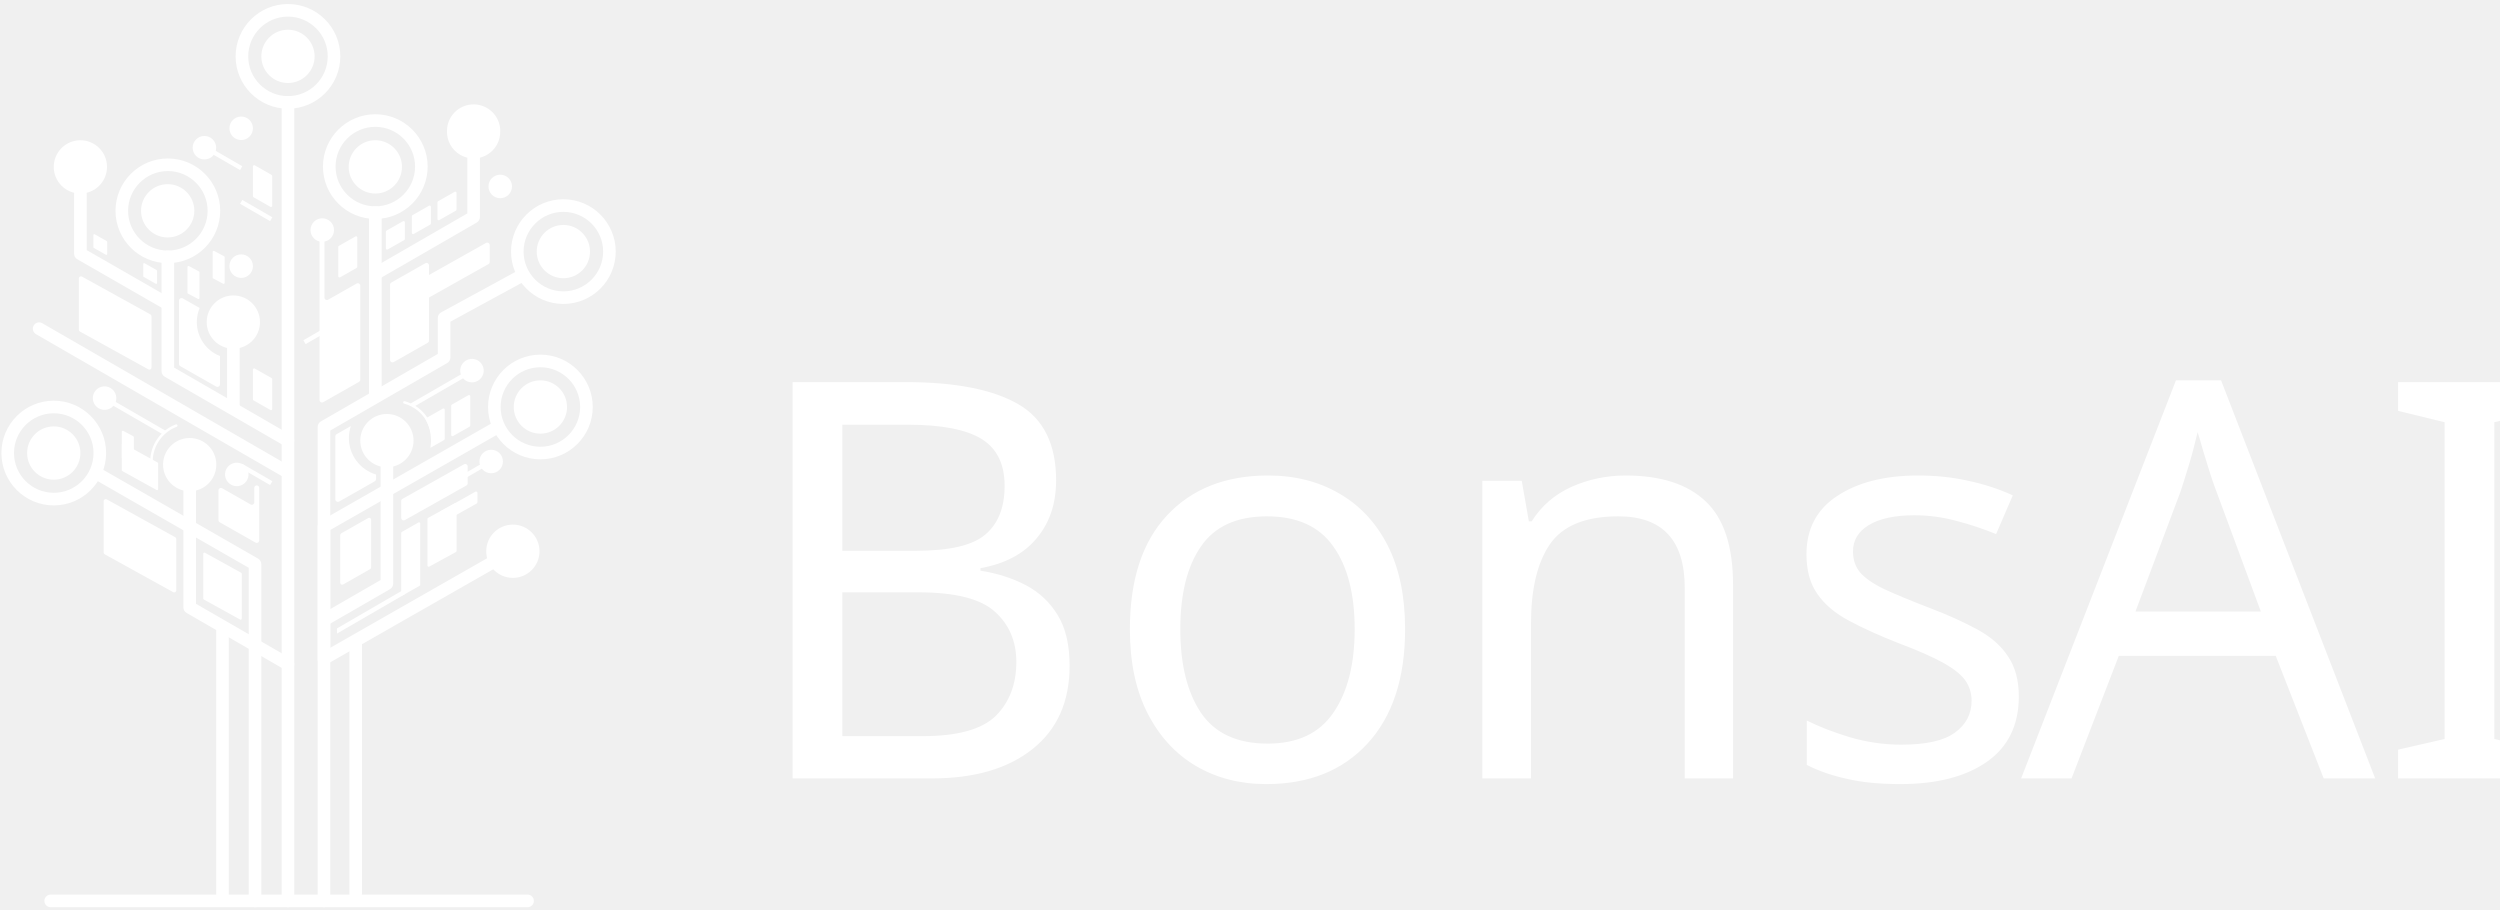
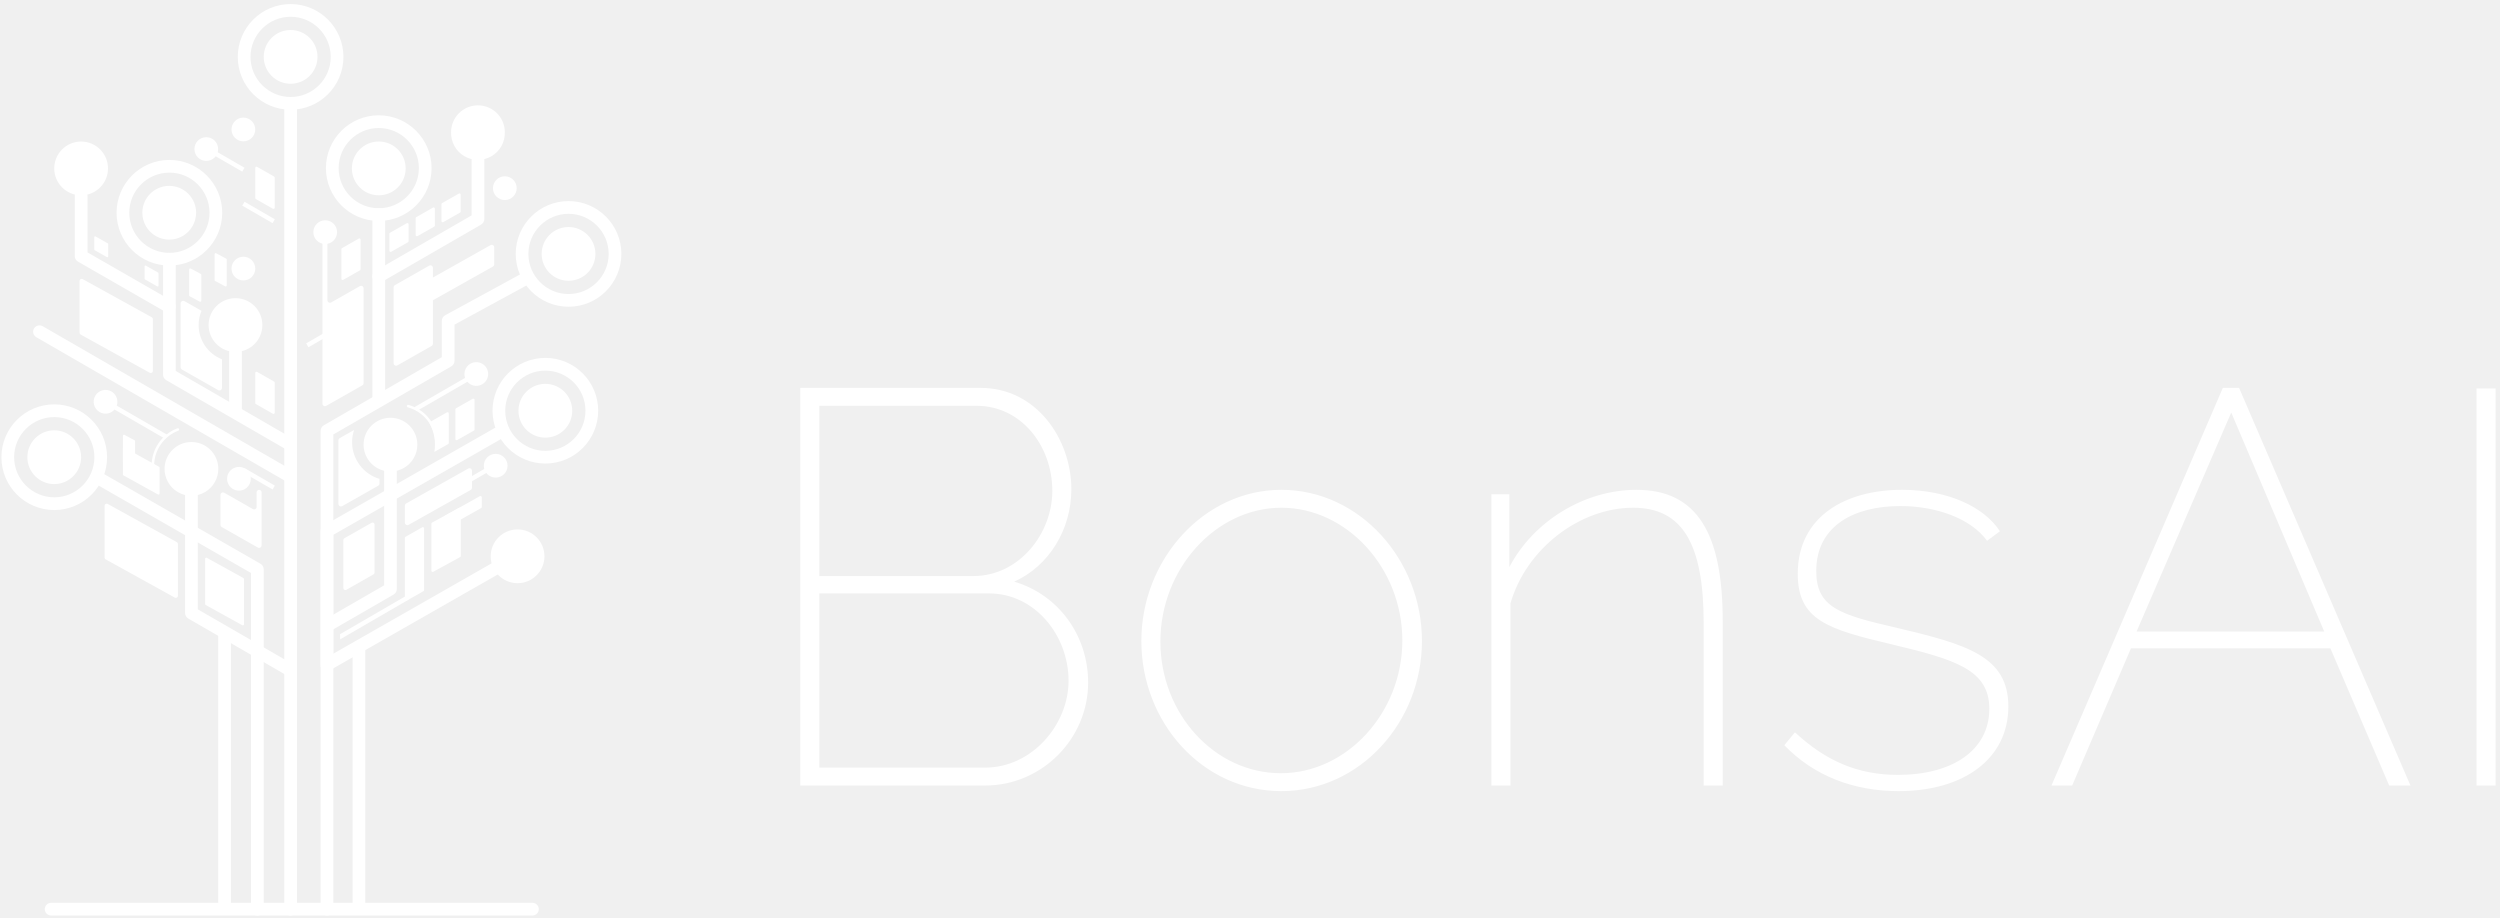
- <svg xmlns="http://www.w3.org/2000/svg" width="110" height="40" viewBox="0 0 110 40">
-   <g fill="#FFF" fill-rule="evenodd">
-     <text font-family="Raleway-Light, Raleway" font-size="24.419" font-weight="300">
-       <tspan x="32.499" y="34.249">Bons</tspan>
-     </text>
-     <text font-family="Raleway-Light, Raleway" font-size="24.419" font-weight="300">
-       <tspan x="88.931" y="34.249">AI</tspan>
-     </text>
-     <path d="M25.96 11.07a1.172 1.172 0 1 1-2.344 0 1.172 1.172 0 0 1 2.344 0M23.213 39.917H2.23a.277.277 0 0 1 0-.555h20.983a.277.277 0 0 1 0 .555M24.95 17.908a1.172 1.172 0 1 1-2.345 0 1.172 1.172 0 0 1 2.344 0M3.537 19.934a1.172 1.172 0 1 1-2.344 0 1.172 1.172 0 0 1 2.344 0M8.55 9.276a1.172 1.172 0 1 1-2.344 0 1.172 1.172 0 0 1 2.345 0M17.687 7.343a1.172 1.172 0 1 1-2.345 0 1.172 1.172 0 0 1 2.345 0M13.843 2.48a1.172 1.172 0 1 1-2.344 0 1.172 1.172 0 0 1 2.344 0M19.027 19.225a.055.055 0 0 1-.055-.05 1.634 1.634 0 0 0-1.193-1.416.055.055 0 1 1 .029-.107 1.746 1.746 0 0 1 1.274 1.512.055.055 0 0 1-.05.06h-.005M20.508 15.859a.517.517 0 1 0 .517.896.517.517 0 0 0-.517-.896M10.16 20.427a.517.517 0 1 0 .517.896.517.517 0 0 0-.517-.896" />
-     <path d="M18.07 17.751l.097.17 2.45-1.415-.098-.169-2.45 1.414M14.826 27.651l.002.225 2.992-1.735-.098-.17-2.896 1.68M14.697 10.122a.517.517 0 1 1-1.035 0 .517.517 0 0 1 1.035 0" />
-     <path d="M14.276 13.094v-2.942a.108.108 0 1 0-.217 0v7.45c0 .083.09.135.162.094l1.576-.895a.108.108 0 0 0 .055-.094V12.57a.108.108 0 0 0-.162-.094l-1.252.711a.109.109 0 0 1-.162-.094M11.188 22.101v-.635a.108.108 0 0 1 .217 0v2.314c0 .083-.09.135-.162.094l-1.576-.895a.108.108 0 0 1-.054-.094v-1.306c0-.084.09-.136.162-.095l1.251.712a.108.108 0 0 0 .162-.095M15.013 23.468l1.189-.675a.086.086 0 0 1 .128.074v2.1c0 .03-.017.06-.044.074l-1.188.676a.086.086 0 0 1-.128-.075v-2.1c0-.03.016-.058.043-.074M19.88 17.803l.732-.416a.053.053 0 0 1 .079.046v1.292c0 .019-.01.036-.027.046l-.731.415a.052.052 0 0 1-.079-.045v-1.292c0-.02.01-.037.027-.046M17.68 23.405l.731-.416a.053.053 0 0 1 .079.046v2.693c0 .019-.01.036-.027.046l-.731.415a.053.053 0 0 1-.079-.046V23.45c0-.018.01-.036.027-.045M18.835 22.787l1.177-.644a.053.053 0 0 1 .078.046v2.052c0 .019-.01.036-.026.046l-1.177.644a.053.053 0 0 1-.079-.046v-2.052c0-.019.01-.036.027-.046" />
-     <path d="M14.911 10.818l.731-.415a.052.052 0 0 1 .079.045v1.292c0 .02-.01.037-.027.046l-.731.416a.053.053 0 0 1-.079-.046v-1.292c0-.019.01-.036.027-.046M17.004 10.148l.732-.416a.053.053 0 0 1 .078.046v.737c0 .02-.01.037-.026.046l-.732.416a.053.053 0 0 1-.078-.046v-.737c0-.02.01-.037.026-.046M18.15 9.467l.73-.416a.053.053 0 0 1 .08.046v.737c0 .02-.011.037-.027.046l-.732.415a.053.053 0 0 1-.078-.045v-.738c0-.018.01-.036.026-.045M6.892 11.884l-.531-.301a.038.038 0 0 0-.057.033v.535c0 .014.007.026.019.033l.53.302a.038.038 0 0 0 .058-.033v-.536a.039.039 0 0 0-.02-.033M4.698 10.61l-.531-.302a.038.038 0 0 0-.057.033v.535c0 .014.007.026.02.033l.53.302a.038.038 0 0 0 .057-.034v-.535a.038.038 0 0 0-.02-.033M19.275 8.856l.731-.416a.053.053 0 0 1 .08.046v.737c0 .019-.011.036-.028.046l-.731.415a.053.053 0 0 1-.079-.046v-.737c0-.018.01-.036.027-.045M17.216 12.433l1.499-.851a.108.108 0 0 1 .16.093v3.312a.108.108 0 0 1-.054.094l-1.499.851a.108.108 0 0 1-.16-.093v-3.312c0-.039.02-.074.054-.094" />
-     <path d="M18.677 12.211l2.71-1.523a.108.108 0 0 1 .16.094v.744a.108.108 0 0 1-.054.094l-2.71 1.523a.108.108 0 0 1-.161-.093v-.745c0-.039.021-.074.055-.094M17.708 21.951l2.71-1.523a.108.108 0 0 1 .16.094v.744a.108.108 0 0 1-.054.094l-2.71 1.523a.108.108 0 0 1-.161-.094v-.744c0-.039.02-.075.055-.094M19.414 22.48l1.503-.845a.06.06 0 0 1 .09.052v.413a.06.06 0 0 1-.03.052l-1.504.845a.06.06 0 0 1-.09-.052v-.413a.06.06 0 0 1 .03-.052M11.951 16.637l-.742-.422a.054.054 0 0 0-.08.047v1.31c0 .02.01.037.028.046l.741.422c.036.02.08-.005.08-.046v-1.31c0-.02-.01-.038-.027-.047M11.951 7.697l-.742-.422a.053.053 0 0 0-.08.047v1.31c0 .02.01.037.028.047l.741.422c.036.02.08-.006.08-.047v-1.31c0-.02-.01-.037-.027-.047M6.619 13.835L3.606 12.17a.092.092 0 0 0-.137.08v2.257c0 .033.017.063.046.08l3.013 1.665a.092.092 0 0 0 .138-.08v-2.257a.092.092 0 0 0-.047-.08M7.71 23.638l-3.013-1.666a.092.092 0 0 0-.137.08v2.257c0 .033.018.064.047.08l3.013 1.666a.092.092 0 0 0 .137-.08v-2.257a.092.092 0 0 0-.046-.08M10.614 25.204l-1.599-.884a.049.049 0 0 0-.072.043v1.972c0 .018.009.034.024.042l1.598.884a.049.049 0 0 0 .073-.043v-1.972a.049.049 0 0 0-.024-.042M6.935 20.351l-1.507-.832a.046.046 0 0 0-.069.04v1.128c0 .017.01.032.024.04l1.506.833a.046.046 0 0 0 .069-.04V20.39a.045.045 0 0 0-.023-.04" />
-     <path d="M5.865 19.195l-.437-.234a.046.046 0 0 0-.069.04v1.128c0 .017.01.032.024.04l.437.234a.046.046 0 0 0 .069-.04v-1.128a.046.046 0 0 0-.024-.04M8.754 11.943l-.438-.234a.046.046 0 0 0-.069.04v1.129c0 .017.01.032.024.04l.437.234a.046.046 0 0 0 .069-.04v-1.129a.046.046 0 0 0-.023-.04M9.862 11.276l-.437-.233a.046.046 0 0 0-.069.04v1.128c0 .017.01.032.023.04l.438.234a.046.046 0 0 0 .069-.04v-1.129a.046.046 0 0 0-.024-.04M10.612 6.162a.517.517 0 1 1 0-1.034.517.517 0 0 1 0 1.034zM9.511 6.499a.517.517 0 1 1-1.034 0 .517.517 0 0 1 1.034 0M11.13 11.71a.517.517 0 1 1-1.036 0 .517.517 0 0 1 1.035 0M6.666 20.355a.055.055 0 0 1-.056-.055c0-.72.452-1.373 1.125-1.626a.055.055 0 1 1 .04.104A1.634 1.634 0 0 0 6.72 20.3c0 .03-.025.055-.055.055M4.86 17.07a.517.517 0 1 1-.518.895.517.517 0 0 1 .518-.896" />
-     <path d="M7.298 18.961l-.098.17-2.449-1.415.098-.169 2.45 1.414M11.983 9.56l-.098.17-1.322-.764.098-.169 1.322.764M10.66 7.314l-.098.169-1.323-.764.098-.169 1.323.764M15.351 19.277c0-.186.032-.364.088-.531l-.628.357a.113.113 0 0 0-.057.098v2.767c0 .087.093.141.168.099l1.567-.89a.113.113 0 0 0 .057-.099v-.199a1.673 1.673 0 0 1-1.195-1.602M11.983 21.173l-.098.169-1.322-.764.098-.169 1.322.764M13.35 14.971l.097.17 1.322-.764-.098-.17-1.322.764M12.67 39.917a.277.277 0 0 1-.276-.278V4.507a.277.277 0 0 1 .554 0v35.132a.277.277 0 0 1-.277.278M15.65 39.615a.277.277 0 0 1-.277-.277V28.32a.277.277 0 1 1 .554 0v11.017a.277.277 0 0 1-.277.277M9.79 39.615a.277.277 0 0 1-.277-.277V27.765a.277.277 0 0 1 .555 0v11.573a.277.277 0 0 1-.278.277" />
-     <path d="M12.67.731c-.964 0-1.748.785-1.748 1.75 0 .964.784 1.748 1.749 1.748A1.75 1.75 0 0 0 14.42 2.48 1.75 1.75 0 0 0 12.67.731zm0 4.053a2.306 2.306 0 0 1-2.303-2.304A2.306 2.306 0 0 1 12.671.177a2.306 2.306 0 0 1 2.303 2.303 2.306 2.306 0 0 1-2.303 2.304zM22.01 5.765a1.172 1.172 0 1 1-2.343 0 1.172 1.172 0 0 1 2.344 0M16.515 17.721a.277.277 0 0 1-.278-.277V9.356a.277.277 0 1 1 .555 0v8.088a.277.277 0 0 1-.277.277" />
-     <path d="M16.515 5.581a1.75 1.75 0 0 0-1.75 1.75 1.75 1.75 0 0 0 1.75 1.748 1.75 1.75 0 0 0 1.748-1.749 1.75 1.75 0 0 0-1.748-1.749zm0 4.053A2.306 2.306 0 0 1 14.21 7.33a2.306 2.306 0 0 1 2.304-2.303 2.306 2.306 0 0 1 2.303 2.303 2.306 2.306 0 0 1-2.303 2.304zM7.386 7.527c-.965 0-1.75.785-1.75 1.75 0 .963.785 1.748 1.75 1.748.964 0 1.749-.785 1.749-1.749 0-.964-.785-1.75-1.75-1.75zm0 4.052a2.306 2.306 0 0 1-2.304-2.303 2.306 2.306 0 0 1 2.304-2.303 2.306 2.306 0 0 1 2.303 2.303 2.306 2.306 0 0 1-2.303 2.303zM23.777 16.159a1.75 1.75 0 0 0-1.749 1.749 1.75 1.75 0 0 0 1.75 1.749c.964 0 1.748-.785 1.748-1.75 0-.964-.784-1.748-1.749-1.748zm0 4.052a2.306 2.306 0 0 1-2.303-2.303 2.306 2.306 0 0 1 2.303-2.304 2.306 2.306 0 0 1 2.304 2.304 2.306 2.306 0 0 1-2.304 2.303zM24.788 9.322c-.964 0-1.75.784-1.75 1.749 0 .964.786 1.749 1.75 1.749.965 0 1.75-.785 1.75-1.75 0-.964-.785-1.748-1.75-1.748zm0 4.052a2.306 2.306 0 0 1-2.303-2.303 2.306 2.306 0 0 1 2.303-2.304 2.306 2.306 0 0 1 2.304 2.304 2.306 2.306 0 0 1-2.304 2.303z" />
-     <path d="M12.67 19.664a.274.274 0 0 1-.138-.037l-5.285-3.052a.277.277 0 0 1-.138-.24v-5.033a.277.277 0 0 1 .554 0v4.873l5.146 2.972a.278.278 0 0 1-.138.517M14.255 39.917a.277.277 0 0 1-.277-.278V23.156c0-.1.053-.191.14-.24l7.495-4.28a.277.277 0 1 1 .275.482l-7.356 4.2v16.321a.277.277 0 0 1-.277.278" />
-     <path d="M14.255 29.288a.277.277 0 0 1-.277-.277V18.784c0-.1.053-.19.138-.24l5.147-2.971V13.99c0-.102.055-.195.144-.244l3.45-1.88a.277.277 0 0 1 .265.488l-3.305 1.8v1.578c0 .099-.053.19-.139.24l-5.146 2.971v10.067a.277.277 0 0 1-.277.277M16.515 12.325a.277.277 0 0 1-.14-.518l4.187-2.416V6.937a.277.277 0 1 1 .554 0v2.614c0 .099-.053.19-.139.24l-4.324 2.496a.278.278 0 0 1-.138.038M7.175 20.41a1.172 1.172 0 1 0 2.343 0 1.172 1.172 0 0 0-2.343 0M9.095 14.172a1.172 1.172 0 1 0 2.344 0 1.172 1.172 0 0 0-2.344 0" />
-     <path d="M12.67 29.502a.274.274 0 0 1-.138-.037l-4.324-2.497a.277.277 0 0 1-.138-.24v-5.147a.277.277 0 1 1 .554 0v4.987l4.185 2.416a.278.278 0 0 1-.138.518M2.365 7.343a1.172 1.172 0 1 0 2.344 0 1.172 1.172 0 0 0-2.344 0" />
-     <path d="M7.378 13.65a.277.277 0 0 1-.137-.037l-3.842-2.207a.278.278 0 0 1-.139-.24v-2.65a.277.277 0 0 1 .555 0v2.489l3.702 2.127a.277.277 0 0 1-.139.517M18.196 19.387a1.172 1.172 0 1 1-2.344 0 1.172 1.172 0 0 1 2.344 0M19.488 17.978l-.731.415a.052.052 0 0 0-.027.046v.019a1.934 1.934 0 0 1 .208 1.245l.602-.342a.053.053 0 0 0 .027-.046v-1.292a.053.053 0 0 0-.079-.045M23.738 24.255a1.172 1.172 0 1 1-2.344 0 1.172 1.172 0 0 1 2.344 0" />
-     <path d="M14.276 27.544a.277.277 0 0 1-.139-.517l2.61-1.506v-5.832a.277.277 0 1 1 .554 0v5.992c0 .099-.053.19-.139.24l-2.747 1.586a.275.275 0 0 1-.139.037M10.267 18.185a.277.277 0 0 1-.277-.277v-3.18a.277.277 0 1 1 .554 0v3.18a.277.277 0 0 1-.277.277M12.622 21.033a.275.275 0 0 1-.139-.037l-10.9-6.294a.277.277 0 1 1 .277-.48l10.9 6.294a.277.277 0 0 1-.138.517M14.332 29.213a.276.276 0 0 1-.138-.518l8.107-4.628a.277.277 0 1 1 .275.482l-8.107 4.628a.275.275 0 0 1-.137.036M2.365 18.185c-.964 0-1.749.784-1.749 1.749 0 .964.785 1.749 1.75 1.749.964 0 1.749-.785 1.749-1.75 0-.964-.785-1.748-1.75-1.748zm0 4.053a2.306 2.306 0 0 1-2.303-2.304 2.306 2.306 0 0 1 2.303-2.304 2.306 2.306 0 0 1 2.304 2.304 2.306 2.306 0 0 1-2.304 2.304z" />
-     <path d="M11.22 39.917a.277.277 0 0 1-.277-.278V24.982l-6.69-3.838a.277.277 0 1 1 .277-.48l6.828 3.917c.086.05.14.141.14.24V39.64a.277.277 0 0 1-.278.278M8.66 14.172c0-.22.045-.43.125-.62l-.74-.421a.113.113 0 0 0-.17.099v2.784c0 .04.022.078.058.098l1.576.896a.113.113 0 0 0 .17-.099v-1.243a1.606 1.606 0 0 1-1.019-1.494M21.094 20.306a.517.517 0 1 0 1.035 0 .517.517 0 0 0-1.035 0" />
-     <path d="M19.946 21.12l.098.17 1.322-.764-.098-.169-1.322.764M22.528 8.204a.517.517 0 1 1-1.035 0 .517.517 0 0 1 1.035 0" />
+ <svg xmlns="http://www.w3.org/2000/svg" width="109px" height="40px" viewBox="0 0 109 40" version="1.1">
+   <defs />
+   <g id="Page-1" stroke="none" stroke-width="1" fill="none" fill-rule="evenodd">
+     <g id="bonsai-logo" fill="#FFFFFF">
+       <path d="M47.443,29.756 C47.443,32.222 45.417,34.249 42.95,34.249 L34.892,34.249 L34.892,16.912 L42.755,16.912 C45.197,16.912 46.711,19.158 46.711,21.331 C46.711,23.09 45.734,24.677 44.22,25.36 C46.198,25.947 47.443,27.754 47.443,29.756 Z M46.589,29.683 C46.589,27.705 45.124,25.873 43.121,25.873 L35.722,25.873 L35.722,33.468 L42.95,33.468 C45.002,33.468 46.589,31.587 46.589,29.683 Z M42.584,17.693 L35.722,17.693 L35.722,25.116 L42.438,25.116 C44.44,25.116 45.881,23.26 45.881,21.405 C45.881,19.427 44.513,17.693 42.584,17.693 Z M55.868,34.493 C52.425,34.493 49.763,31.49 49.763,27.949 C49.763,24.384 52.498,21.356 55.868,21.356 C59.262,21.356 61.997,24.384 61.997,27.949 C61.997,31.49 59.287,34.493 55.868,34.493 Z M50.593,27.973 C50.593,31.123 52.962,33.712 55.844,33.712 C58.725,33.712 61.142,31.075 61.142,27.924 C61.142,24.774 58.725,22.137 55.868,22.137 C53.011,22.137 50.593,24.799 50.593,27.973 Z M75.11,27.07 L75.11,34.249 L74.28,34.249 L74.28,27.167 C74.28,23.7 73.352,22.137 71.203,22.137 C68.883,22.137 66.539,23.92 65.855,26.313 L65.855,34.249 L65.025,34.249 L65.025,21.551 L65.807,21.551 L65.807,24.726 C66.857,22.723 69.079,21.356 71.35,21.356 C74.011,21.356 75.11,23.285 75.11,27.07 Z M82.778,34.493 C80.824,34.493 79.09,33.834 77.796,32.491 L78.26,31.929 C79.603,33.175 80.995,33.785 82.753,33.785 C85.122,33.785 86.734,32.711 86.734,30.904 C86.734,29.194 85.244,28.755 82.485,28.095 C79.701,27.436 78.382,27.045 78.382,25.019 C78.382,22.503 80.482,21.356 82.924,21.356 C84.951,21.356 86.514,22.113 87.198,23.163 L86.636,23.578 C85.928,22.601 84.414,22.064 82.851,22.064 C80.849,22.064 79.188,22.919 79.188,24.897 C79.188,26.484 80.214,26.801 82.656,27.363 C85.757,28.095 87.564,28.608 87.564,30.806 C87.564,33.052 85.659,34.493 82.778,34.493 Z" id="Bons" />
+       <path d="M90.347,34.249 L89.444,34.249 L96.916,16.912 L97.624,16.912 L105.096,34.249 L104.168,34.249 L101.604,28.266 L92.911,28.266 L90.347,34.249 Z M101.336,27.534 L97.282,17.986 L93.155,27.534 L101.336,27.534 Z M108.808,34.249 L107.978,34.249 L107.978,16.936 L108.808,16.936 L108.808,34.249 Z" id="AI" />
+       <path d="M25.96,11.07 C25.96,11.717 25.435,12.242 24.788,12.242 C24.141,12.242 23.616,11.717 23.616,11.07 C23.616,10.423 24.141,9.898 24.788,9.898 C25.435,9.898 25.96,10.423 25.96,11.07 M23.213,39.917 L2.23,39.917 C2.077,39.917 1.952,39.793 1.952,39.639 C1.952,39.486 2.077,39.362 2.23,39.362 L23.213,39.362 C23.366,39.362 23.491,39.486 23.491,39.639 C23.491,39.793 23.366,39.917 23.213,39.917 M24.95,17.908 C24.95,18.556 24.425,19.081 23.777,19.081 C23.13,19.081 22.605,18.556 22.605,17.908 C22.605,17.261 23.13,16.736 23.777,16.736 C24.424,16.736 24.949,17.261 24.949,17.908 M3.537,19.934 C3.537,20.581 3.012,21.106 2.365,21.106 C1.718,21.106 1.193,20.581 1.193,19.934 C1.193,19.287 1.718,18.762 2.365,18.762 C3.012,18.762 3.537,19.287 3.537,19.934 M8.55,9.276 C8.55,9.695 8.327,10.082 7.964,10.291 C7.601,10.5 7.155,10.5 6.792,10.291 C6.429,10.082 6.206,9.695 6.206,9.276 C6.206,8.628 6.731,8.104 7.378,8.104 C8.026,8.104 8.551,8.628 8.551,9.276 M17.687,7.343 C17.687,7.991 17.162,8.515 16.515,8.515 C15.867,8.515 15.342,7.991 15.342,7.343 C15.342,6.695 15.867,6.17 16.515,6.17 C17.162,6.17 17.687,6.695 17.687,7.343 M13.843,2.48 C13.843,3.127 13.318,3.652 12.671,3.652 C12.024,3.652 11.499,3.127 11.499,2.48 C11.499,1.833 12.024,1.308 12.671,1.308 C13.318,1.308 13.843,1.833 13.843,2.48 M19.027,19.225 C18.998,19.225 18.975,19.203 18.972,19.175 C18.906,18.501 18.432,17.938 17.779,17.759 C17.76,17.754 17.745,17.739 17.74,17.72 C17.735,17.701 17.74,17.68 17.754,17.666 C17.768,17.652 17.789,17.647 17.808,17.652 C18.505,17.844 19.011,18.445 19.082,19.164 C19.083,19.179 19.079,19.193 19.069,19.204 C19.06,19.216 19.047,19.223 19.032,19.224 L19.027,19.224 M20.508,15.859 C20.261,16.002 20.176,16.318 20.319,16.566 C20.461,16.813 20.778,16.898 21.025,16.755 C21.185,16.663 21.284,16.492 21.284,16.307 C21.284,16.122 21.185,15.952 21.025,15.859 C20.865,15.767 20.668,15.767 20.508,15.859 M10.16,20.427 C10,20.519 9.901,20.69 9.901,20.875 C9.901,21.06 10,21.23 10.16,21.323 C10.32,21.415 10.517,21.415 10.677,21.323 C10.924,21.18 11.009,20.864 10.867,20.616 C10.724,20.369 10.407,20.284 10.16,20.427" id="Shape" />
+       <path d="M18.07,17.751 L18.167,17.921 L20.617,16.506 L20.519,16.337 L18.069,17.751 M14.826,27.651 L14.828,27.876 L17.82,26.141 L17.722,25.971 L14.826,27.651 M14.697,10.122 C14.697,10.408 14.465,10.639 14.18,10.639 C13.894,10.639 13.662,10.408 13.662,10.122 C13.662,9.836 13.894,9.604 14.18,9.604 C14.465,9.604 14.697,9.836 14.697,10.122" id="Shape" />
+       <path d="M14.276,13.094 L14.276,10.152 C14.276,10.092 14.227,10.043 14.168,10.043 C14.108,10.043 14.059,10.092 14.059,10.152 L14.059,17.602 C14.059,17.685 14.149,17.737 14.221,17.696 L15.797,16.801 C15.831,16.782 15.852,16.746 15.852,16.707 L15.852,12.57 C15.852,12.531 15.832,12.496 15.798,12.476 C15.765,12.457 15.723,12.457 15.69,12.476 L14.438,13.187 C14.404,13.206 14.364,13.205 14.33,13.186 C14.297,13.167 14.276,13.131 14.276,13.093 M11.188,22.101 L11.188,21.466 C11.188,21.406 11.237,21.358 11.296,21.358 C11.356,21.358 11.405,21.406 11.405,21.466 L11.405,23.78 C11.405,23.863 11.315,23.915 11.243,23.874 L9.667,22.979 C9.633,22.96 9.613,22.924 9.613,22.885 L9.613,21.579 C9.613,21.495 9.703,21.443 9.775,21.484 L11.026,22.196 C11.06,22.215 11.101,22.215 11.135,22.196 C11.168,22.176 11.189,22.14 11.188,22.101 M15.013,23.468 L16.202,22.793 C16.228,22.778 16.261,22.778 16.287,22.794 C16.313,22.809 16.33,22.837 16.33,22.867 L16.33,24.967 C16.33,24.997 16.313,25.027 16.286,25.041 L15.098,25.717 C15.071,25.732 15.039,25.732 15.013,25.716 C14.986,25.701 14.97,25.673 14.97,25.642 L14.97,23.542 C14.97,23.512 14.986,23.484 15.013,23.468 M19.88,17.803 L20.612,17.387 C20.628,17.378 20.648,17.378 20.665,17.387 C20.681,17.397 20.691,17.414 20.691,17.433 L20.691,18.725 C20.691,18.744 20.681,18.761 20.664,18.771 L19.933,19.186 C19.917,19.196 19.897,19.196 19.88,19.187 C19.864,19.177 19.854,19.16 19.854,19.141 L19.854,17.849 C19.854,17.829 19.864,17.812 19.881,17.803 M17.68,23.405 L18.411,22.989 C18.427,22.98 18.447,22.98 18.464,22.989 C18.48,22.999 18.49,23.016 18.49,23.035 L18.49,25.728 C18.49,25.747 18.48,25.764 18.463,25.774 L17.732,26.189 C17.716,26.198 17.696,26.198 17.679,26.189 C17.663,26.179 17.653,26.162 17.653,26.143 L17.653,23.45 C17.653,23.432 17.663,23.414 17.68,23.405 M18.835,22.787 L20.012,22.143 C20.028,22.134 20.048,22.135 20.064,22.144 C20.08,22.153 20.09,22.171 20.09,22.189 L20.09,24.241 C20.09,24.26 20.08,24.277 20.064,24.287 L18.887,24.931 C18.871,24.94 18.851,24.94 18.834,24.931 C18.818,24.921 18.808,24.904 18.808,24.885 L18.808,22.833 C18.808,22.814 18.818,22.797 18.835,22.787" id="Shape" />
+       <path d="M14.911,10.818 L15.642,10.403 C15.658,10.393 15.678,10.393 15.695,10.402 C15.711,10.412 15.721,10.429 15.721,10.448 L15.721,11.74 C15.721,11.76 15.711,11.777 15.694,11.786 L14.963,12.202 C14.947,12.211 14.927,12.211 14.91,12.202 C14.894,12.192 14.884,12.175 14.884,12.156 L14.884,10.864 C14.884,10.845 14.894,10.828 14.911,10.818 M17.004,10.148 L17.736,9.732 C17.752,9.723 17.772,9.724 17.788,9.733 C17.804,9.742 17.814,9.76 17.814,9.778 L17.814,10.515 C17.814,10.535 17.804,10.552 17.788,10.561 L17.056,10.977 C17.04,10.986 17.02,10.985 17.004,10.976 C16.988,10.967 16.978,10.949 16.978,10.931 L16.978,10.194 C16.978,10.174 16.988,10.157 17.004,10.148 M18.15,9.467 L18.88,9.051 C18.896,9.041 18.917,9.041 18.933,9.051 C18.95,9.06 18.96,9.078 18.96,9.097 L18.96,9.834 C18.96,9.854 18.949,9.871 18.933,9.88 L18.201,10.295 C18.185,10.304 18.165,10.303 18.149,10.294 C18.134,10.285 18.124,10.268 18.123,10.25 L18.123,9.512 C18.123,9.494 18.133,9.476 18.149,9.467 M6.892,11.884 L6.361,11.583 C6.349,11.576 6.335,11.576 6.323,11.583 C6.311,11.59 6.304,11.602 6.304,11.616 L6.304,12.151 C6.304,12.165 6.311,12.177 6.323,12.184 L6.853,12.486 C6.865,12.493 6.88,12.494 6.892,12.487 C6.904,12.48 6.911,12.467 6.911,12.453 L6.911,11.917 C6.911,11.903 6.903,11.891 6.891,11.884 M4.698,10.61 L4.167,10.308 C4.155,10.301 4.141,10.301 4.129,10.308 C4.117,10.315 4.11,10.327 4.11,10.341 L4.11,10.876 C4.11,10.89 4.117,10.902 4.13,10.909 L4.66,11.211 C4.672,11.218 4.687,11.218 4.698,11.211 C4.71,11.204 4.717,11.191 4.717,11.177 L4.717,10.642 C4.717,10.628 4.709,10.616 4.697,10.609 M19.275,8.856 L20.006,8.44 C20.022,8.43 20.043,8.43 20.059,8.44 C20.076,8.449 20.086,8.467 20.086,8.486 L20.086,9.223 C20.086,9.242 20.075,9.259 20.058,9.269 L19.327,9.684 C19.311,9.693 19.291,9.693 19.274,9.684 C19.258,9.674 19.248,9.657 19.248,9.638 L19.248,8.901 C19.248,8.883 19.258,8.865 19.275,8.856 M17.216,12.433 L18.715,11.582 C18.748,11.564 18.789,11.564 18.821,11.583 C18.854,11.602 18.874,11.637 18.875,11.675 L18.875,14.987 C18.875,15.026 18.855,15.062 18.821,15.081 L17.322,15.932 C17.289,15.95 17.248,15.95 17.216,15.931 C17.183,15.912 17.163,15.877 17.162,15.839 L17.162,12.527 C17.162,12.488 17.182,12.453 17.216,12.433" id="Shape" />
+       <path d="M18.677,12.211 L21.387,10.688 C21.42,10.67 21.461,10.67 21.494,10.69 C21.527,10.709 21.547,10.744 21.547,10.782 L21.547,11.526 C21.547,11.565 21.527,11.601 21.493,11.62 L18.783,13.143 C18.75,13.162 18.709,13.162 18.676,13.142 C18.643,13.123 18.622,13.088 18.622,13.05 L18.622,12.305 C18.622,12.266 18.643,12.231 18.677,12.211 M17.708,21.951 L20.418,20.428 C20.451,20.41 20.492,20.41 20.525,20.43 C20.558,20.449 20.578,20.484 20.578,20.522 L20.578,21.266 C20.578,21.305 20.558,21.341 20.524,21.36 L17.814,22.883 C17.781,22.902 17.74,22.902 17.707,22.882 C17.673,22.863 17.653,22.827 17.653,22.789 L17.653,22.045 C17.653,22.006 17.673,21.97 17.708,21.951 M19.414,22.48 L20.917,21.635 C20.936,21.624 20.958,21.624 20.977,21.635 C20.996,21.646 21.007,21.666 21.007,21.687 L21.007,22.1 C21.007,22.121 20.996,22.141 20.977,22.152 L19.473,22.997 C19.454,23.008 19.432,23.008 19.413,22.997 C19.394,22.986 19.383,22.966 19.383,22.945 L19.383,22.532 C19.383,22.511 19.394,22.491 19.413,22.48 M11.951,16.637 L11.209,16.215 C11.192,16.206 11.172,16.206 11.156,16.216 C11.139,16.225 11.129,16.243 11.129,16.262 L11.129,17.572 C11.129,17.592 11.139,17.609 11.157,17.618 L11.898,18.04 C11.934,18.06 11.978,18.035 11.978,17.994 L11.978,16.684 C11.978,16.664 11.968,16.646 11.951,16.637 M11.951,7.697 L11.209,7.275 C11.192,7.265 11.172,7.265 11.155,7.275 C11.138,7.285 11.128,7.303 11.129,7.322 L11.129,8.632 C11.129,8.652 11.139,8.669 11.157,8.679 L11.898,9.101 C11.934,9.121 11.978,9.095 11.978,9.054 L11.978,7.744 C11.978,7.724 11.968,7.707 11.951,7.697 M6.619,13.835 L3.606,12.17 C3.578,12.154 3.543,12.154 3.515,12.171 C3.486,12.187 3.469,12.217 3.469,12.25 L3.469,14.507 C3.469,14.54 3.486,14.57 3.515,14.587 L6.528,16.252 C6.557,16.268 6.592,16.268 6.62,16.252 C6.649,16.235 6.666,16.205 6.666,16.172 L6.666,13.915 C6.666,13.882 6.648,13.851 6.619,13.835 M7.71,23.638 L4.697,21.972 C4.669,21.956 4.634,21.956 4.606,21.973 C4.577,21.989 4.56,22.019 4.56,22.052 L4.56,24.309 C4.56,24.342 4.578,24.373 4.607,24.389 L7.62,26.055 C7.648,26.071 7.683,26.071 7.711,26.054 C7.74,26.038 7.757,26.008 7.757,25.975 L7.757,23.718 C7.757,23.685 7.74,23.654 7.711,23.638 M10.614,25.204 L9.015,24.32 C9,24.312 8.982,24.312 8.967,24.321 C8.952,24.33 8.943,24.346 8.943,24.363 L8.943,26.335 C8.943,26.353 8.952,26.369 8.967,26.377 L10.565,27.261 C10.58,27.27 10.599,27.269 10.614,27.261 C10.629,27.252 10.638,27.235 10.638,27.218 L10.638,25.246 C10.638,25.229 10.629,25.213 10.614,25.204 M6.935,20.351 L5.428,19.519 C5.414,19.511 5.396,19.511 5.382,19.519 C5.368,19.527 5.359,19.543 5.359,19.559 L5.359,20.687 C5.359,20.704 5.369,20.719 5.383,20.727 L6.889,21.56 C6.903,21.568 6.921,21.568 6.935,21.56 C6.949,21.552 6.958,21.536 6.958,21.52 L6.958,20.39 C6.958,20.373 6.949,20.358 6.935,20.35" id="Shape" />
+       <path d="M5.865,19.195 L5.428,18.961 C5.414,18.953 5.396,18.953 5.382,18.961 C5.368,18.969 5.359,18.985 5.359,19.001 L5.359,20.129 C5.359,20.146 5.369,20.161 5.383,20.169 L5.82,20.403 C5.834,20.411 5.852,20.411 5.866,20.403 C5.88,20.395 5.889,20.379 5.889,20.363 L5.889,19.235 C5.889,19.218 5.88,19.203 5.865,19.195 Z M8.754,11.943 L8.316,11.709 C8.302,11.701 8.284,11.701 8.27,11.709 C8.256,11.717 8.247,11.733 8.247,11.749 L8.247,12.878 C8.247,12.895 8.257,12.91 8.271,12.918 L8.708,13.152 C8.722,13.16 8.74,13.16 8.754,13.152 C8.768,13.144 8.777,13.128 8.777,13.112 L8.777,11.983 C8.777,11.967 8.768,11.951 8.754,11.943 Z M9.862,11.276 L9.425,11.043 C9.411,11.035 9.393,11.035 9.379,11.043 C9.365,11.051 9.356,11.067 9.356,11.083 L9.356,12.211 C9.356,12.228 9.366,12.243 9.379,12.251 L9.817,12.485 C9.831,12.493 9.849,12.493 9.863,12.485 C9.877,12.477 9.886,12.461 9.886,12.445 L9.886,11.316 C9.886,11.299 9.877,11.284 9.862,11.276 Z M10.612,6.162 C10.427,6.162 10.257,6.063 10.164,5.904 C10.072,5.744 10.072,5.546 10.164,5.386 C10.257,5.227 10.427,5.128 10.612,5.128 C10.898,5.128 11.129,5.359 11.129,5.645 C11.129,5.931 10.898,6.162 10.612,6.162 Z M9.511,6.499 C9.511,6.785 9.28,7.016 8.994,7.016 C8.708,7.016 8.477,6.785 8.477,6.499 C8.477,6.213 8.708,5.982 8.994,5.982 C9.28,5.982 9.511,6.213 9.511,6.499 Z M11.13,11.71 C11.13,11.996 10.898,12.228 10.612,12.228 C10.326,12.228 10.094,11.996 10.094,11.71 C10.094,11.424 10.326,11.193 10.611,11.193 C10.897,11.193 11.129,11.424 11.129,11.71 L11.13,11.71 Z M6.666,20.355 C6.651,20.355 6.637,20.35 6.626,20.339 C6.616,20.329 6.61,20.315 6.61,20.3 C6.61,19.58 7.062,18.927 7.735,18.674 C7.754,18.667 7.775,18.67 7.79,18.683 C7.806,18.695 7.813,18.715 7.81,18.735 C7.807,18.754 7.794,18.771 7.775,18.778 C7.142,19.018 6.722,19.623 6.72,20.3 C6.72,20.33 6.695,20.355 6.665,20.355 L6.666,20.355 Z M4.86,17.07 C5.02,17.163 5.118,17.333 5.118,17.518 C5.118,17.703 5.019,17.873 4.859,17.966 C4.699,18.058 4.502,18.058 4.342,17.965 C4.095,17.822 4.01,17.505 4.153,17.258 C4.296,17.011 4.613,16.926 4.86,17.069 L4.86,17.07 Z" id="Shape" />
+       <path d="M7.298,18.961 L7.2,19.131 L4.751,17.716 L4.849,17.547 L7.299,18.961 M11.983,9.56 L11.885,9.73 L10.563,8.966 L10.661,8.797 L11.983,9.561 M10.66,7.314 L10.562,7.483 L9.239,6.719 L9.337,6.55 L10.66,7.314 M15.351,19.277 C15.351,19.091 15.383,18.913 15.439,18.746 L14.811,19.103 C14.776,19.123 14.754,19.16 14.754,19.201 L14.754,21.968 C14.754,22.055 14.847,22.109 14.922,22.067 L16.489,21.177 C16.525,21.157 16.546,21.119 16.546,21.078 L16.546,20.879 C15.837,20.668 15.352,20.016 15.351,19.277 M11.983,21.173 L11.885,21.342 L10.563,20.578 L10.661,20.409 L11.983,21.173 M13.35,14.971 L13.447,15.141 L14.769,14.377 L14.671,14.207 L13.349,14.971 M12.67,39.917 C12.597,39.917 12.526,39.887 12.474,39.835 C12.423,39.783 12.394,39.712 12.394,39.639 L12.394,4.507 C12.394,4.354 12.518,4.23 12.671,4.23 C12.824,4.23 12.948,4.354 12.948,4.507 L12.948,39.639 C12.948,39.713 12.919,39.783 12.867,39.836 C12.815,39.888 12.745,39.917 12.671,39.917 M15.65,39.615 C15.497,39.615 15.373,39.491 15.373,39.338 L15.373,28.32 C15.373,28.167 15.497,28.043 15.65,28.043 C15.803,28.043 15.927,28.167 15.927,28.32 L15.927,39.337 C15.927,39.49 15.803,39.614 15.65,39.614 M9.79,39.615 C9.637,39.615 9.513,39.491 9.513,39.338 L9.513,27.765 C9.513,27.612 9.637,27.488 9.79,27.488 C9.944,27.488 10.068,27.612 10.068,27.765 L10.068,39.338 C10.068,39.412 10.039,39.482 9.987,39.534 C9.934,39.586 9.864,39.615 9.79,39.615" id="Shape" />
+       <path d="M12.67,0.731 C11.706,0.731 10.922,1.516 10.922,2.481 C10.922,3.445 11.706,4.229 12.671,4.229 C13.637,4.228 14.419,3.446 14.42,2.48 C14.419,1.514 13.636,0.731 12.67,0.731 Z M12.67,4.784 C11.398,4.782 10.368,3.752 10.367,2.48 C10.369,1.208 11.399,0.178 12.671,0.177 C13.942,0.179 14.972,1.209 14.974,2.48 C14.973,3.752 13.943,4.782 12.671,4.784 L12.67,4.784 Z M22.01,5.765 C22.022,6.192 21.802,6.591 21.434,6.808 C21.067,7.025 20.61,7.025 20.243,6.808 C19.875,6.591 19.655,6.192 19.667,5.765 C19.667,5.118 20.192,4.593 20.839,4.593 C21.486,4.593 22.011,5.118 22.011,5.765 L22.01,5.765 Z M16.515,17.721 C16.441,17.721 16.371,17.692 16.318,17.64 C16.266,17.588 16.237,17.518 16.237,17.444 L16.237,9.356 C16.237,9.203 16.361,9.079 16.515,9.079 C16.668,9.079 16.792,9.203 16.792,9.356 L16.792,17.444 C16.792,17.517 16.763,17.588 16.711,17.64 C16.659,17.692 16.588,17.721 16.515,17.721 Z" id="Shape" />
+       <path d="M16.515,5.581 C15.549,5.581 14.765,6.365 14.765,7.331 C14.766,8.297 15.549,9.079 16.515,9.079 C17.48,9.078 18.262,8.295 18.263,7.33 C18.262,6.365 17.48,5.582 16.515,5.581 Z M16.515,9.634 C15.243,9.633 14.211,8.602 14.21,7.33 C14.212,6.058 15.242,5.028 16.514,5.027 C17.785,5.029 18.815,6.059 18.817,7.33 C18.816,8.602 17.786,9.632 16.514,9.634 L16.515,9.634 Z M7.386,7.527 C6.421,7.527 5.636,8.312 5.636,9.277 C5.636,10.24 6.421,11.025 7.386,11.025 C8.35,11.025 9.135,10.24 9.135,9.276 C9.135,8.312 8.35,7.526 7.385,7.526 L7.386,7.527 Z M7.386,11.579 C6.114,11.578 5.084,10.548 5.082,9.276 C5.084,8.004 6.114,6.974 7.386,6.973 C8.657,6.975 9.687,8.005 9.689,9.276 C9.687,10.547 8.657,11.577 7.386,11.579 Z M23.777,16.159 C22.811,16.16 22.029,16.942 22.028,17.908 C22.029,18.874 22.812,19.657 23.778,19.657 C24.742,19.657 25.526,18.872 25.526,17.907 C25.526,16.943 24.742,16.159 23.777,16.159 Z M23.777,20.211 C22.506,20.209 21.476,19.179 21.474,17.908 C21.475,16.636 22.505,15.606 23.777,15.604 C25.049,15.605 26.08,16.636 26.081,17.908 C26.079,19.18 25.049,20.21 23.777,20.211 Z M24.788,9.322 C23.824,9.322 23.038,10.106 23.038,11.071 C23.038,12.035 23.824,12.82 24.788,12.82 C25.753,12.82 26.538,12.035 26.538,11.07 C26.538,10.106 25.753,9.322 24.788,9.322 Z M24.788,13.374 C23.517,13.372 22.487,12.342 22.485,11.071 C22.486,9.799 23.516,8.769 24.788,8.767 C26.06,8.768 27.091,9.799 27.092,11.071 C27.09,12.343 26.06,13.373 24.788,13.374 Z" id="Shape" />
+       <path d="M12.67,19.664 C12.622,19.664 12.574,19.651 12.532,19.627 L7.247,16.575 C7.161,16.525 7.109,16.434 7.109,16.335 L7.109,11.302 C7.109,11.149 7.233,11.025 7.386,11.025 C7.539,11.025 7.663,11.149 7.663,11.302 L7.663,16.175 L12.809,19.147 C12.916,19.211 12.968,19.337 12.936,19.458 C12.904,19.578 12.795,19.662 12.671,19.664 M14.255,39.917 C14.181,39.917 14.111,39.888 14.059,39.836 C14.007,39.783 13.978,39.713 13.978,39.639 L13.978,23.156 C13.978,23.056 14.031,22.965 14.118,22.916 L21.613,18.636 C21.699,18.587 21.805,18.587 21.89,18.637 C21.976,18.687 22.028,18.779 22.028,18.878 C22.027,18.978 21.974,19.069 21.888,19.118 L14.532,23.318 L14.532,39.639 C14.532,39.713 14.503,39.783 14.451,39.836 C14.399,39.888 14.329,39.917 14.255,39.917" id="Shape" />
+       <path d="M14.255,29.288 C14.102,29.288 13.978,29.164 13.978,29.011 L13.978,18.784 C13.978,18.684 14.031,18.594 14.116,18.544 L19.263,15.573 L19.263,13.99 C19.263,13.888 19.318,13.795 19.407,13.746 L22.857,11.866 C22.992,11.793 23.16,11.843 23.233,11.977 C23.307,12.112 23.257,12.281 23.122,12.354 L19.817,14.154 L19.817,15.732 C19.817,15.831 19.764,15.922 19.678,15.972 L14.532,18.943 L14.532,29.01 C14.532,29.163 14.408,29.287 14.255,29.287 M16.515,12.325 C16.389,12.327 16.277,12.242 16.244,12.12 C16.211,11.998 16.265,11.869 16.375,11.807 L20.562,9.391 L20.562,6.937 C20.562,6.838 20.615,6.747 20.701,6.697 C20.786,6.648 20.892,6.648 20.977,6.697 C21.063,6.747 21.116,6.838 21.116,6.937 L21.116,9.551 C21.116,9.65 21.063,9.741 20.977,9.791 L16.653,12.287 C16.611,12.311 16.564,12.325 16.515,12.325 M7.175,20.41 C7.163,20.837 7.383,21.236 7.751,21.453 C8.118,21.67 8.575,21.67 8.942,21.453 C9.31,21.236 9.53,20.837 9.518,20.41 C9.499,19.776 8.98,19.272 8.347,19.272 C7.713,19.272 7.194,19.776 7.175,20.41 M9.095,14.172 C9.095,14.819 9.62,15.344 10.267,15.344 C10.914,15.344 11.439,14.819 11.439,14.172 C11.439,13.525 10.914,13 10.267,13 C9.62,13 9.095,13.525 9.095,14.172" id="Shape" />
+       <path d="M12.67,29.502 C12.622,29.502 12.574,29.489 12.532,29.465 L8.208,26.968 C8.122,26.918 8.07,26.827 8.07,26.728 L8.07,21.581 C8.07,21.428 8.194,21.304 8.347,21.304 C8.5,21.304 8.624,21.428 8.624,21.581 L8.624,26.568 L12.809,28.984 C12.917,29.047 12.97,29.175 12.937,29.296 C12.905,29.416 12.796,29.501 12.671,29.502 M2.365,7.343 C2.365,7.99 2.89,8.515 3.537,8.515 C4.184,8.515 4.709,7.99 4.709,7.343 C4.709,6.696 4.184,6.171 3.537,6.171 C2.89,6.171 2.365,6.696 2.365,7.343" id="Shape" />
+       <path d="M7.378,13.65 C7.33,13.65 7.283,13.637 7.241,13.613 L3.399,11.406 C3.313,11.356 3.26,11.265 3.26,11.166 L3.26,8.516 C3.26,8.363 3.384,8.239 3.538,8.239 C3.691,8.239 3.815,8.363 3.815,8.516 L3.815,11.005 L7.517,13.132 C7.626,13.195 7.679,13.323 7.646,13.444 C7.614,13.565 7.504,13.649 7.378,13.649 M18.196,19.387 C18.196,19.806 17.973,20.193 17.61,20.402 C17.247,20.611 16.801,20.611 16.438,20.402 C16.075,20.193 15.852,19.806 15.852,19.387 C15.852,18.74 16.377,18.215 17.024,18.215 C17.671,18.215 18.196,18.74 18.196,19.387 M19.488,17.978 L18.757,18.393 C18.74,18.402 18.73,18.42 18.73,18.439 L18.73,18.458 C18.937,18.838 19.01,19.276 18.938,19.703 L19.54,19.361 C19.557,19.352 19.567,19.334 19.567,19.315 L19.567,18.023 C19.567,18.004 19.556,17.987 19.54,17.978 C19.524,17.969 19.504,17.969 19.488,17.978 M23.738,24.255 C23.738,24.902 23.213,25.427 22.566,25.427 C21.919,25.427 21.394,24.902 21.394,24.255 C21.394,23.608 21.919,23.083 22.566,23.083 C23.213,23.083 23.738,23.608 23.738,24.255" id="Shape" />
+       <path d="M14.276,27.544 C14.15,27.544 14.04,27.46 14.008,27.339 C13.975,27.218 14.028,27.09 14.137,27.027 L16.747,25.521 L16.747,19.689 C16.747,19.59 16.8,19.499 16.886,19.449 C16.971,19.4 17.077,19.4 17.163,19.449 C17.248,19.499 17.301,19.59 17.301,19.689 L17.301,25.681 C17.301,25.78 17.248,25.871 17.162,25.921 L14.415,27.507 C14.373,27.531 14.325,27.544 14.276,27.544 Z M10.267,18.185 C10.114,18.185 9.99,18.061 9.99,17.908 L9.99,14.728 C9.99,14.575 10.114,14.451 10.267,14.451 C10.42,14.451 10.544,14.575 10.544,14.728 L10.544,17.908 C10.544,18.061 10.42,18.185 10.267,18.185 Z M12.622,21.033 C12.573,21.033 12.525,21.02 12.483,20.996 L1.583,14.702 C1.497,14.653 1.444,14.561 1.444,14.462 C1.444,14.363 1.497,14.272 1.583,14.222 C1.669,14.173 1.774,14.173 1.86,14.222 L12.76,20.516 C12.869,20.579 12.922,20.706 12.889,20.827 C12.857,20.949 12.747,21.033 12.622,21.033 Z M14.332,29.213 C14.205,29.215 14.093,29.131 14.06,29.008 C14.027,28.885 14.083,28.756 14.194,28.695 L22.301,24.067 C22.387,24.018 22.493,24.018 22.578,24.068 C22.664,24.118 22.716,24.21 22.716,24.309 C22.715,24.409 22.662,24.5 22.576,24.549 L14.469,29.177 C14.427,29.201 14.38,29.213 14.332,29.213 Z M2.365,18.185 C1.401,18.185 0.616,18.969 0.616,19.934 C0.616,20.898 1.401,21.683 2.366,21.683 C3.33,21.683 4.115,20.898 4.115,19.933 C4.115,18.969 3.33,18.185 2.365,18.185 Z M2.365,22.238 C1.093,22.236 0.063,21.206 0.062,19.934 C0.063,18.662 1.093,17.632 2.365,17.63 C3.637,17.631 4.668,18.662 4.669,19.934 C4.668,21.206 3.637,22.237 2.365,22.238 Z" id="Shape" />
+       <path d="M11.22,39.917 C11.146,39.917 11.076,39.888 11.024,39.836 C10.972,39.783 10.943,39.713 10.943,39.639 L10.943,24.982 L4.253,21.144 C4.12,21.068 4.075,20.898 4.152,20.765 C4.228,20.633 4.397,20.588 4.53,20.664 L11.358,24.581 C11.444,24.631 11.498,24.722 11.498,24.821 L11.498,39.64 C11.498,39.714 11.469,39.785 11.417,39.837 C11.365,39.889 11.294,39.918 11.22,39.918 M8.66,14.172 C8.66,13.952 8.705,13.742 8.785,13.552 L8.045,13.131 C8.01,13.11 7.966,13.11 7.931,13.131 C7.896,13.151 7.874,13.189 7.875,13.23 L7.875,16.014 C7.875,16.054 7.897,16.092 7.933,16.112 L9.509,17.008 C9.544,17.029 9.588,17.029 9.623,17.008 C9.658,16.988 9.68,16.95 9.679,16.909 L9.679,15.666 C9.065,15.425 8.66,14.832 8.66,14.172 M21.094,20.306 C21.094,20.592 21.326,20.823 21.611,20.823 C21.897,20.823 22.129,20.592 22.129,20.306 C22.129,20.02 21.897,19.788 21.611,19.788 C21.326,19.788 21.094,20.02 21.094,20.306" id="Shape" />
+       <path d="M19.946,21.12 L20.044,21.29 L21.366,20.526 L21.268,20.357 L19.946,21.121 M22.528,8.204 C22.528,8.49 22.296,8.722 22.011,8.722 C21.725,8.722 21.493,8.49 21.493,8.204 C21.493,7.918 21.725,7.686 22.011,7.686 C22.296,7.686 22.528,7.918 22.528,8.204" id="Shape" />
+     </g>
  </g>
</svg>
